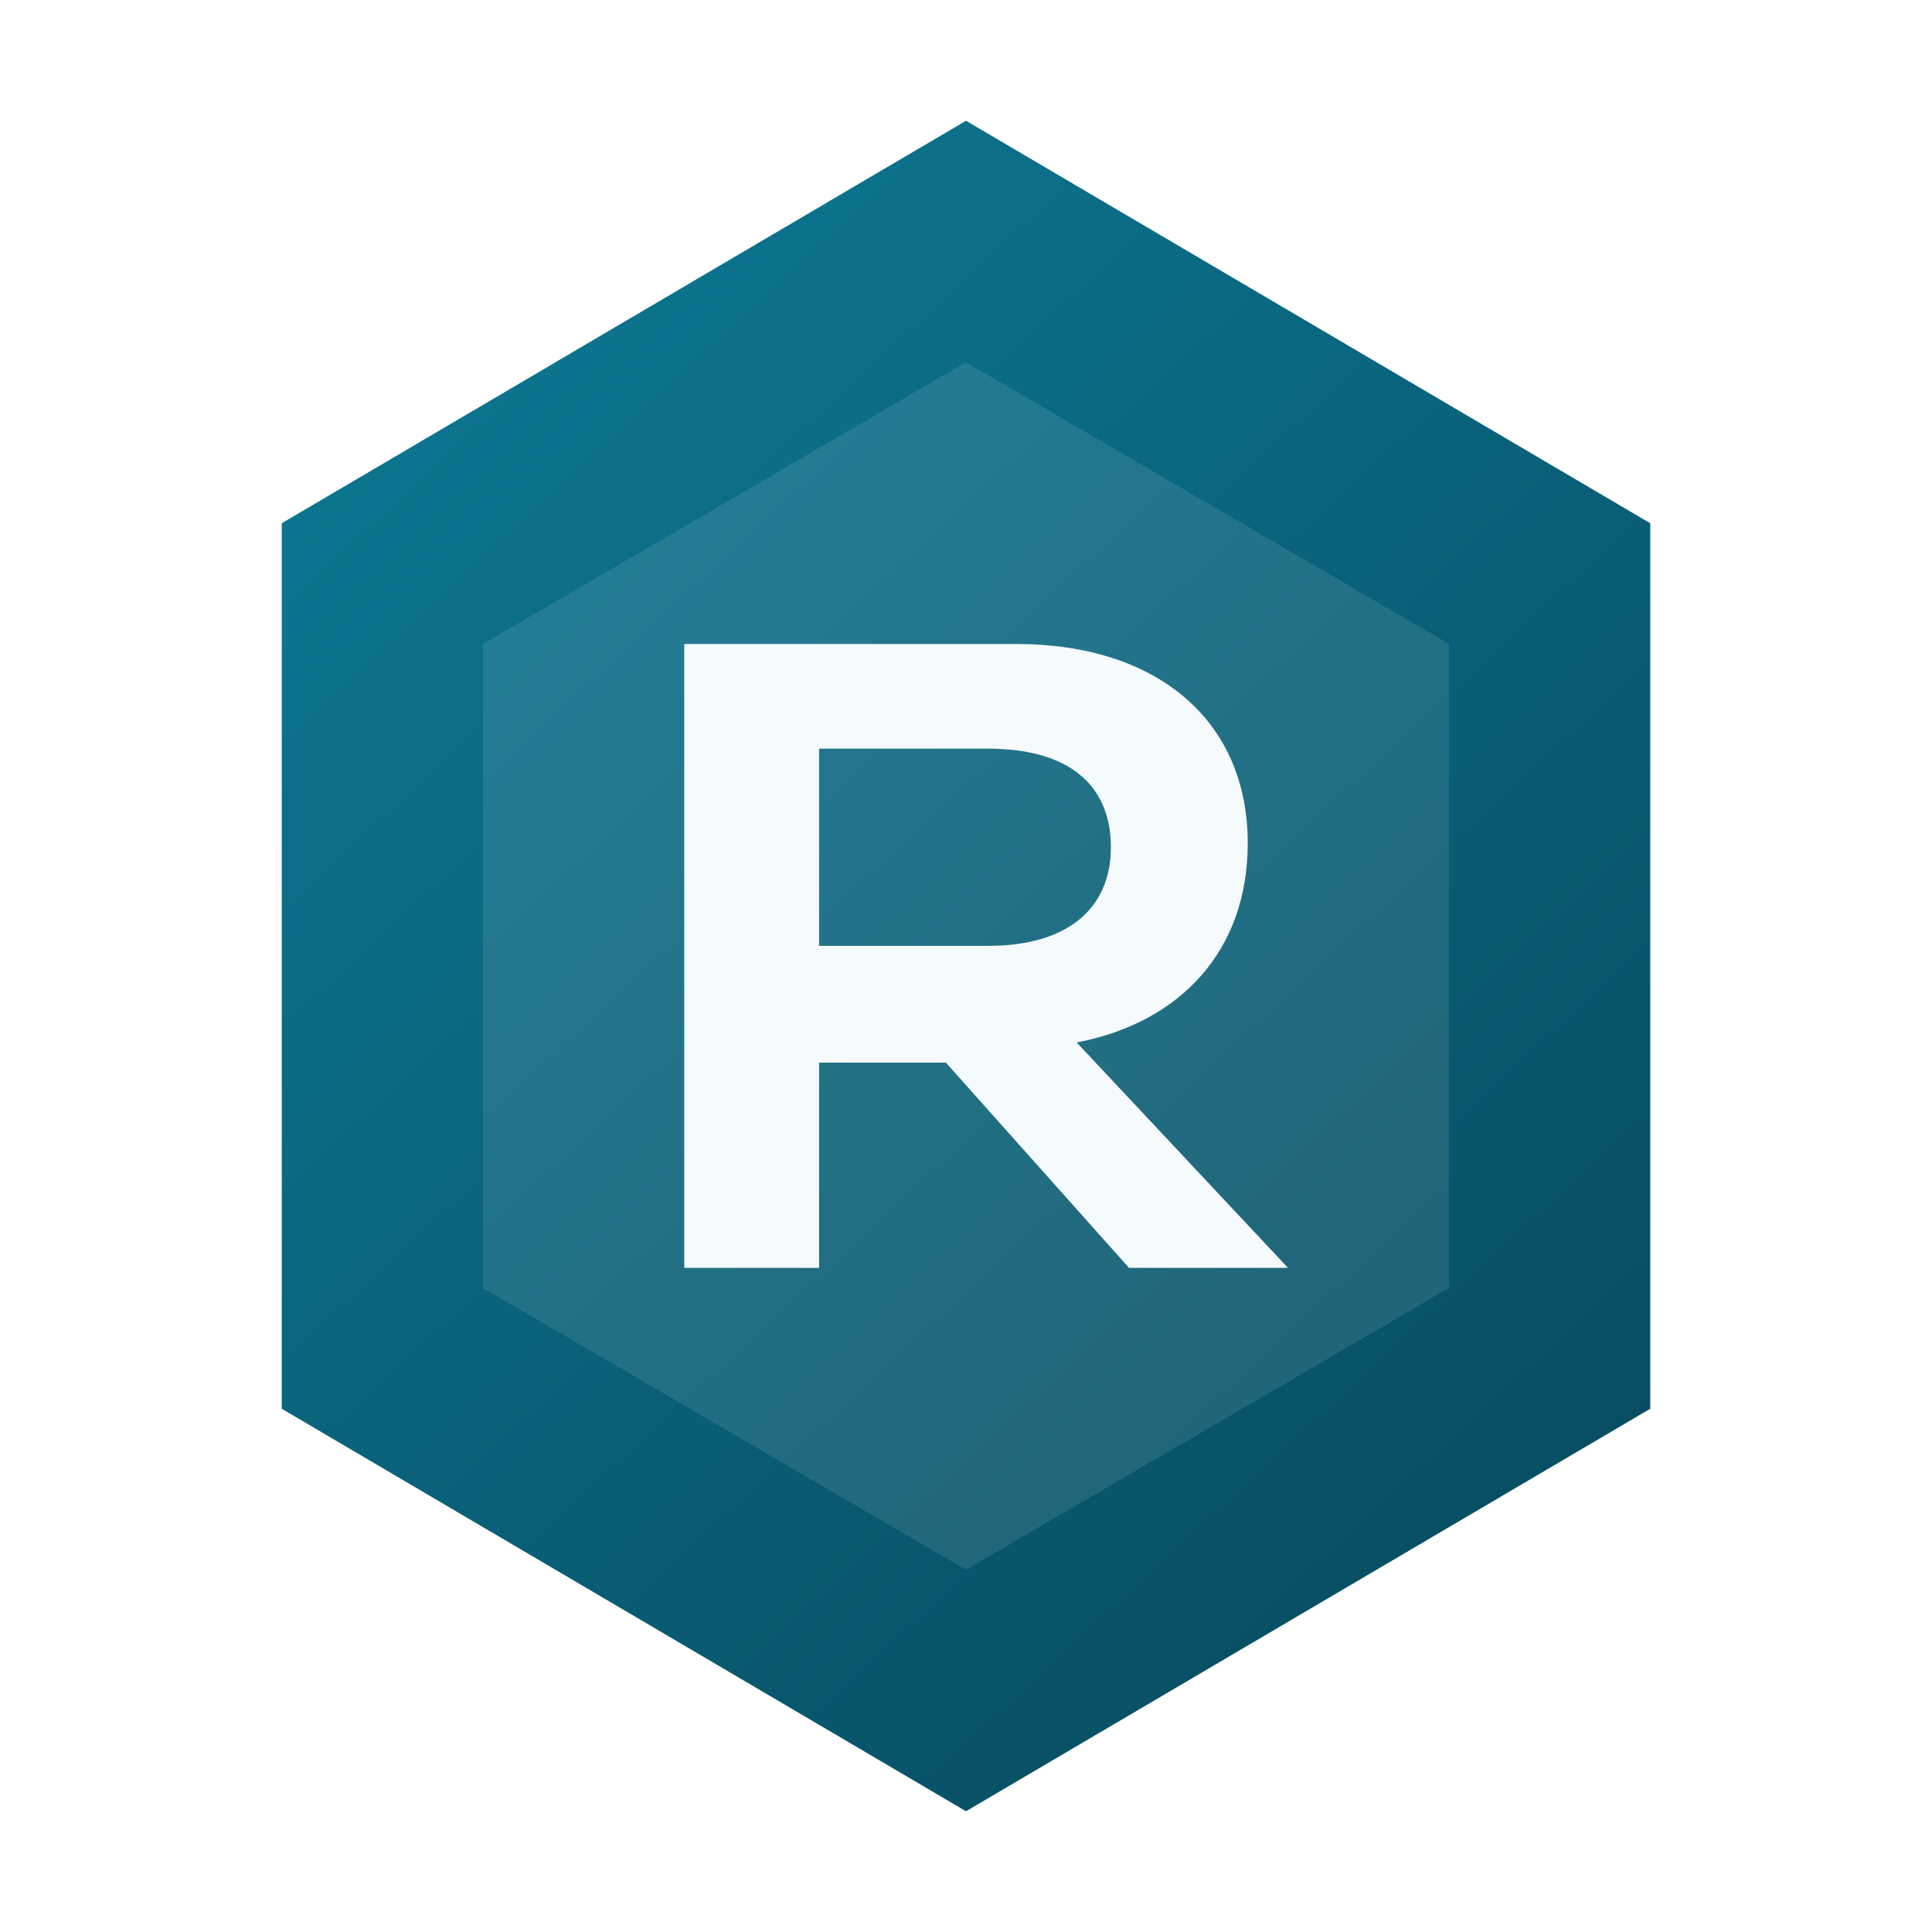
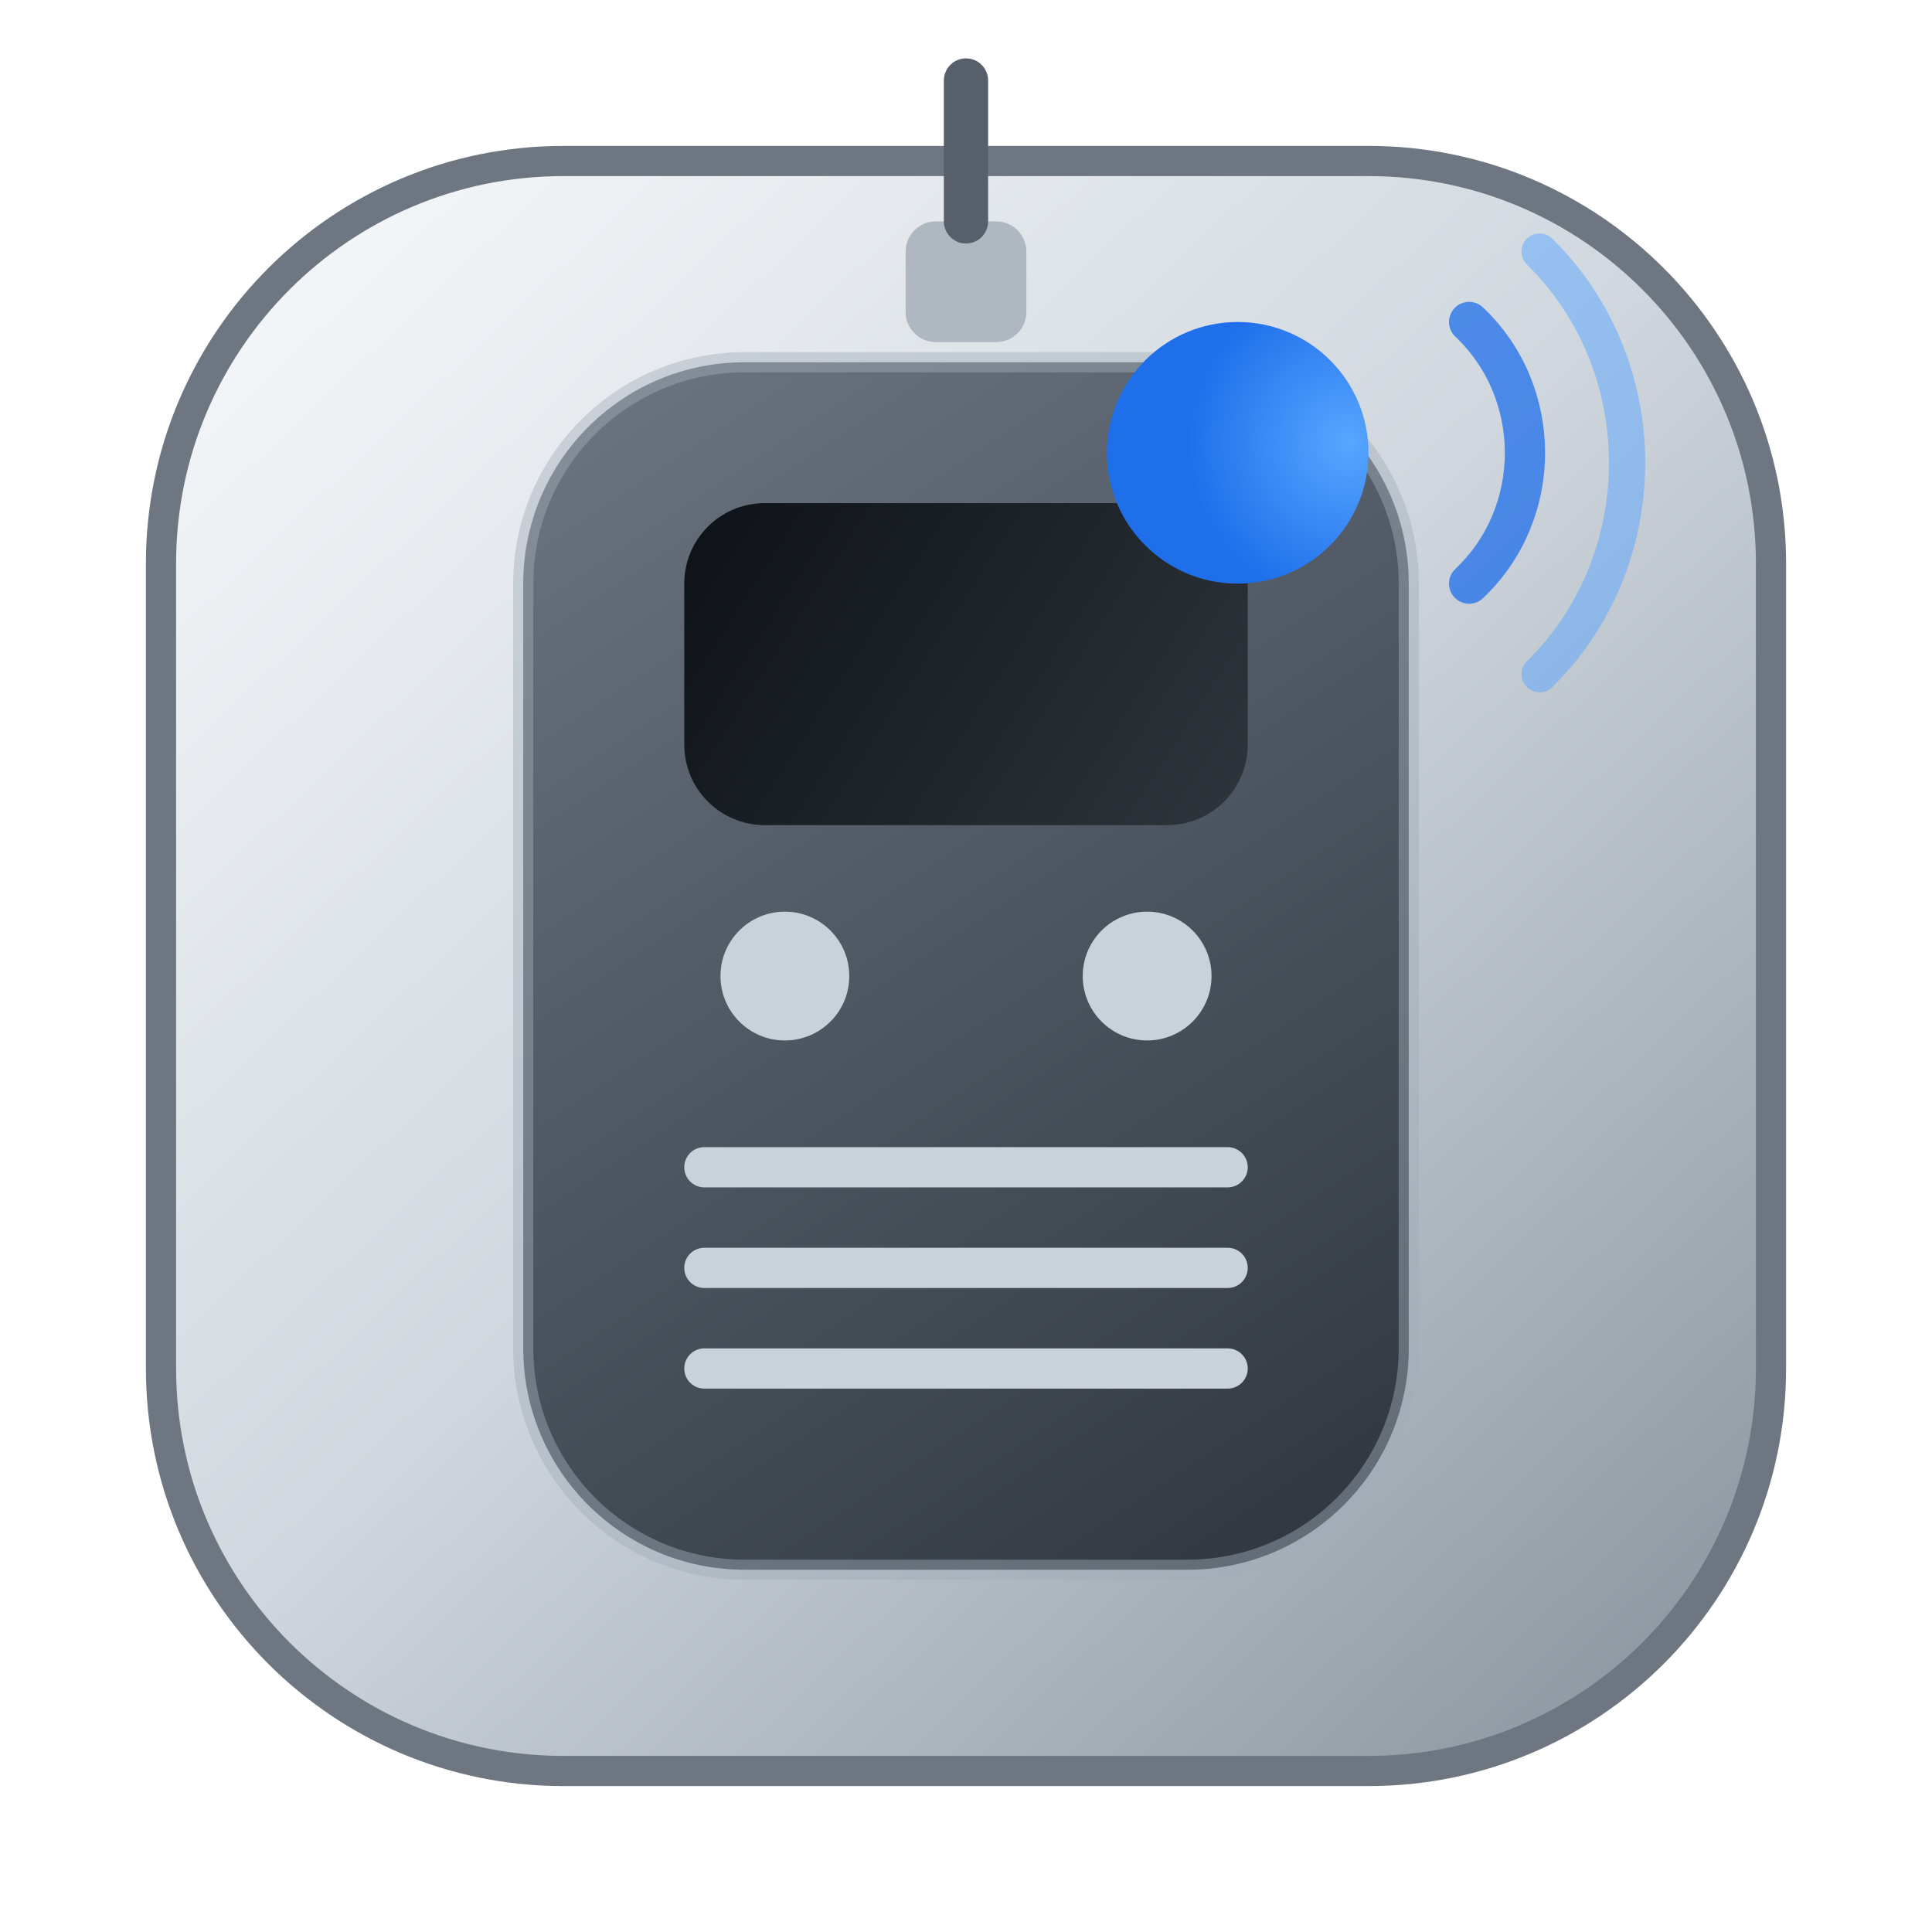
<svg xmlns="http://www.w3.org/2000/svg" width="96" height="96" viewBox="0 0 96 96" fill="none" role="img" aria-labelledby="title desc">
  <defs>
-     <linearGradient id="rg" x1="10" y1="8" x2="84" y2="88" gradientUnits="userSpaceOnUse">
-       <stop offset="0" stop-color="#0E7C98" />
-       <stop offset="1" stop-color="#06475B" />
+     <linearGradient id="plate" x1="12" y1="10" x2="84" y2="86" gradientUnits="userSpaceOnUse">
+       <stop offset="0" stop-color="#F6F8FA" />
+       <stop offset="0.48" stop-color="#D0D7DE" />
+       <stop offset="1" stop-color="#8C959F" />
    </linearGradient>
+     <linearGradient id="body" x1="27" y1="17" x2="69" y2="80" gradientUnits="userSpaceOnUse">
+       <stop offset="0" stop-color="#6E7781" />
+       <stop offset="0.54" stop-color="#4A535D" />
+       <stop offset="1" stop-color="#2D333B" />
+     </linearGradient>
+     <linearGradient id="screen" x1="34" y1="24" x2="62" y2="42" gradientUnits="userSpaceOnUse">
+       <stop offset="0" stop-color="#0D1117" />
+       <stop offset="1" stop-color="#30363D" />
+     </linearGradient>
+     <radialGradient id="pulse" cx="0" cy="0" r="1" gradientUnits="userSpaceOnUse" gradientTransform="translate(67 22) rotate(135) scale(8 8)">
+       <stop offset="0" stop-color="#58A6FF" />
+       <stop offset="1" stop-color="#1F6FEB" />
+     </radialGradient>
  </defs>
-   <path d="M48 6L82 26V70L48 90L14 70V26L48 6Z" fill="url(#rg)" />
-   <path d="M48 18L72 32V64L48 78L24 64V32L48 18Z" fill="rgba(255,255,255,0.1)" />
-   <path d="M34 63V32H50.5C57.5 32 62 35.8 62 41.9C62 47.2 58.7 50.8 53.5 51.8L64 63H56.1L47 52.8H40.7V63H34ZM40.7 47H49.1C53.1 47 55.2 45.1 55.2 42.1C55.2 39 53.1 37.2 49.1 37.2H40.7V47Z" fill="#F5FBFD" />
+   <rect x="8" y="8" width="80" height="80" rx="20" fill="url(#plate)" stroke="#6E7781" stroke-width="1.5" />
+   <rect x="26" y="18" width="44" height="60" rx="11" fill="url(#body)" stroke="#A3ADB8" stroke-opacity="0.45" />
+   <rect x="34" y="25" width="28" height="16" rx="4" fill="url(#screen)" />
+   <rect x="45" y="11" width="6" height="6" rx="1.5" fill="#AFB8C1" />
+   <path d="M48 11V4" stroke="#57606A" stroke-width="2.2" stroke-linecap="round" />
+   <circle cx="61.5" cy="22.5" r="6.5" fill="url(#pulse)" />
+   <path d="M73 16C76.7 19.5 76.7 25.5 73 29" stroke="#1F6FEB" stroke-opacity="0.75" stroke-width="2" stroke-linecap="round" />
+   <path d="M76.5 12.5C82.3 18.2 82.3 27.8 76.5 33.5" stroke="#58A6FF" stroke-opacity="0.5" stroke-width="1.8" stroke-linecap="round" />
+   <circle cx="39" cy="48.5" r="3.2" fill="#C9D1D9" />
+   <circle cx="57" cy="48.5" r="3.2" fill="#C9D1D9" />
+   <g stroke="#C9D1D9" stroke-width="2" stroke-linecap="round">
+     <path d="M35 58H61" />
+     <path d="M35 63H61" />
+     <path d="M35 68H61" />
+   </g>
</svg>
